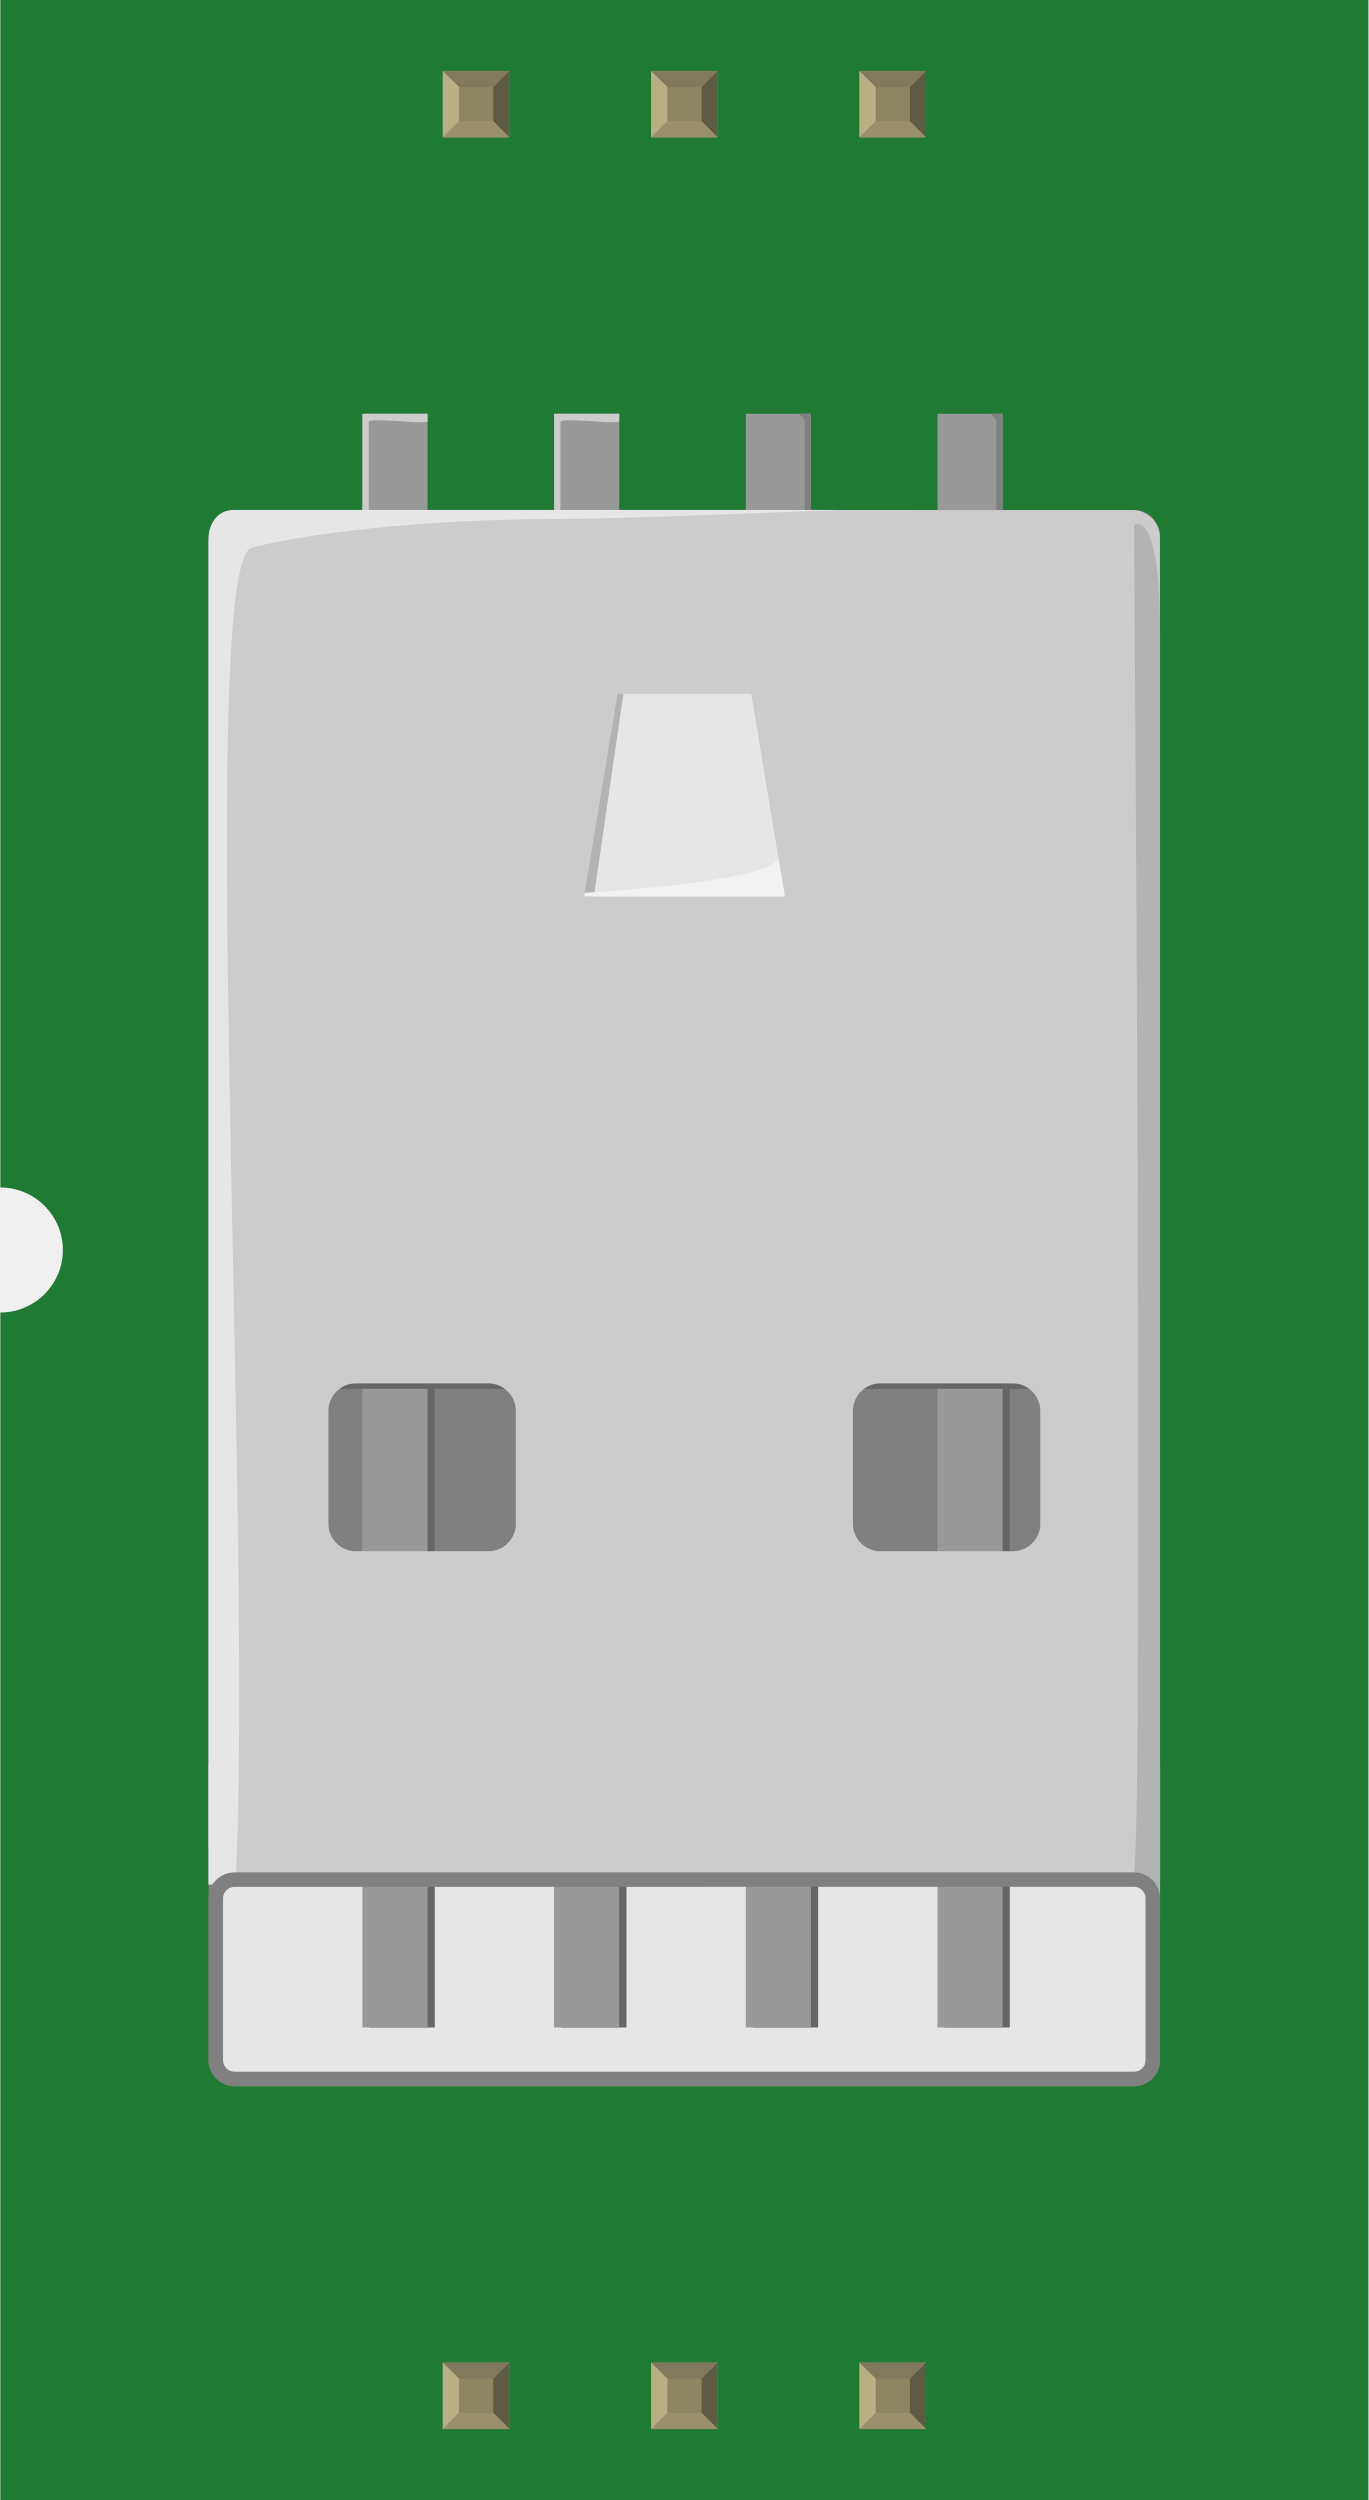
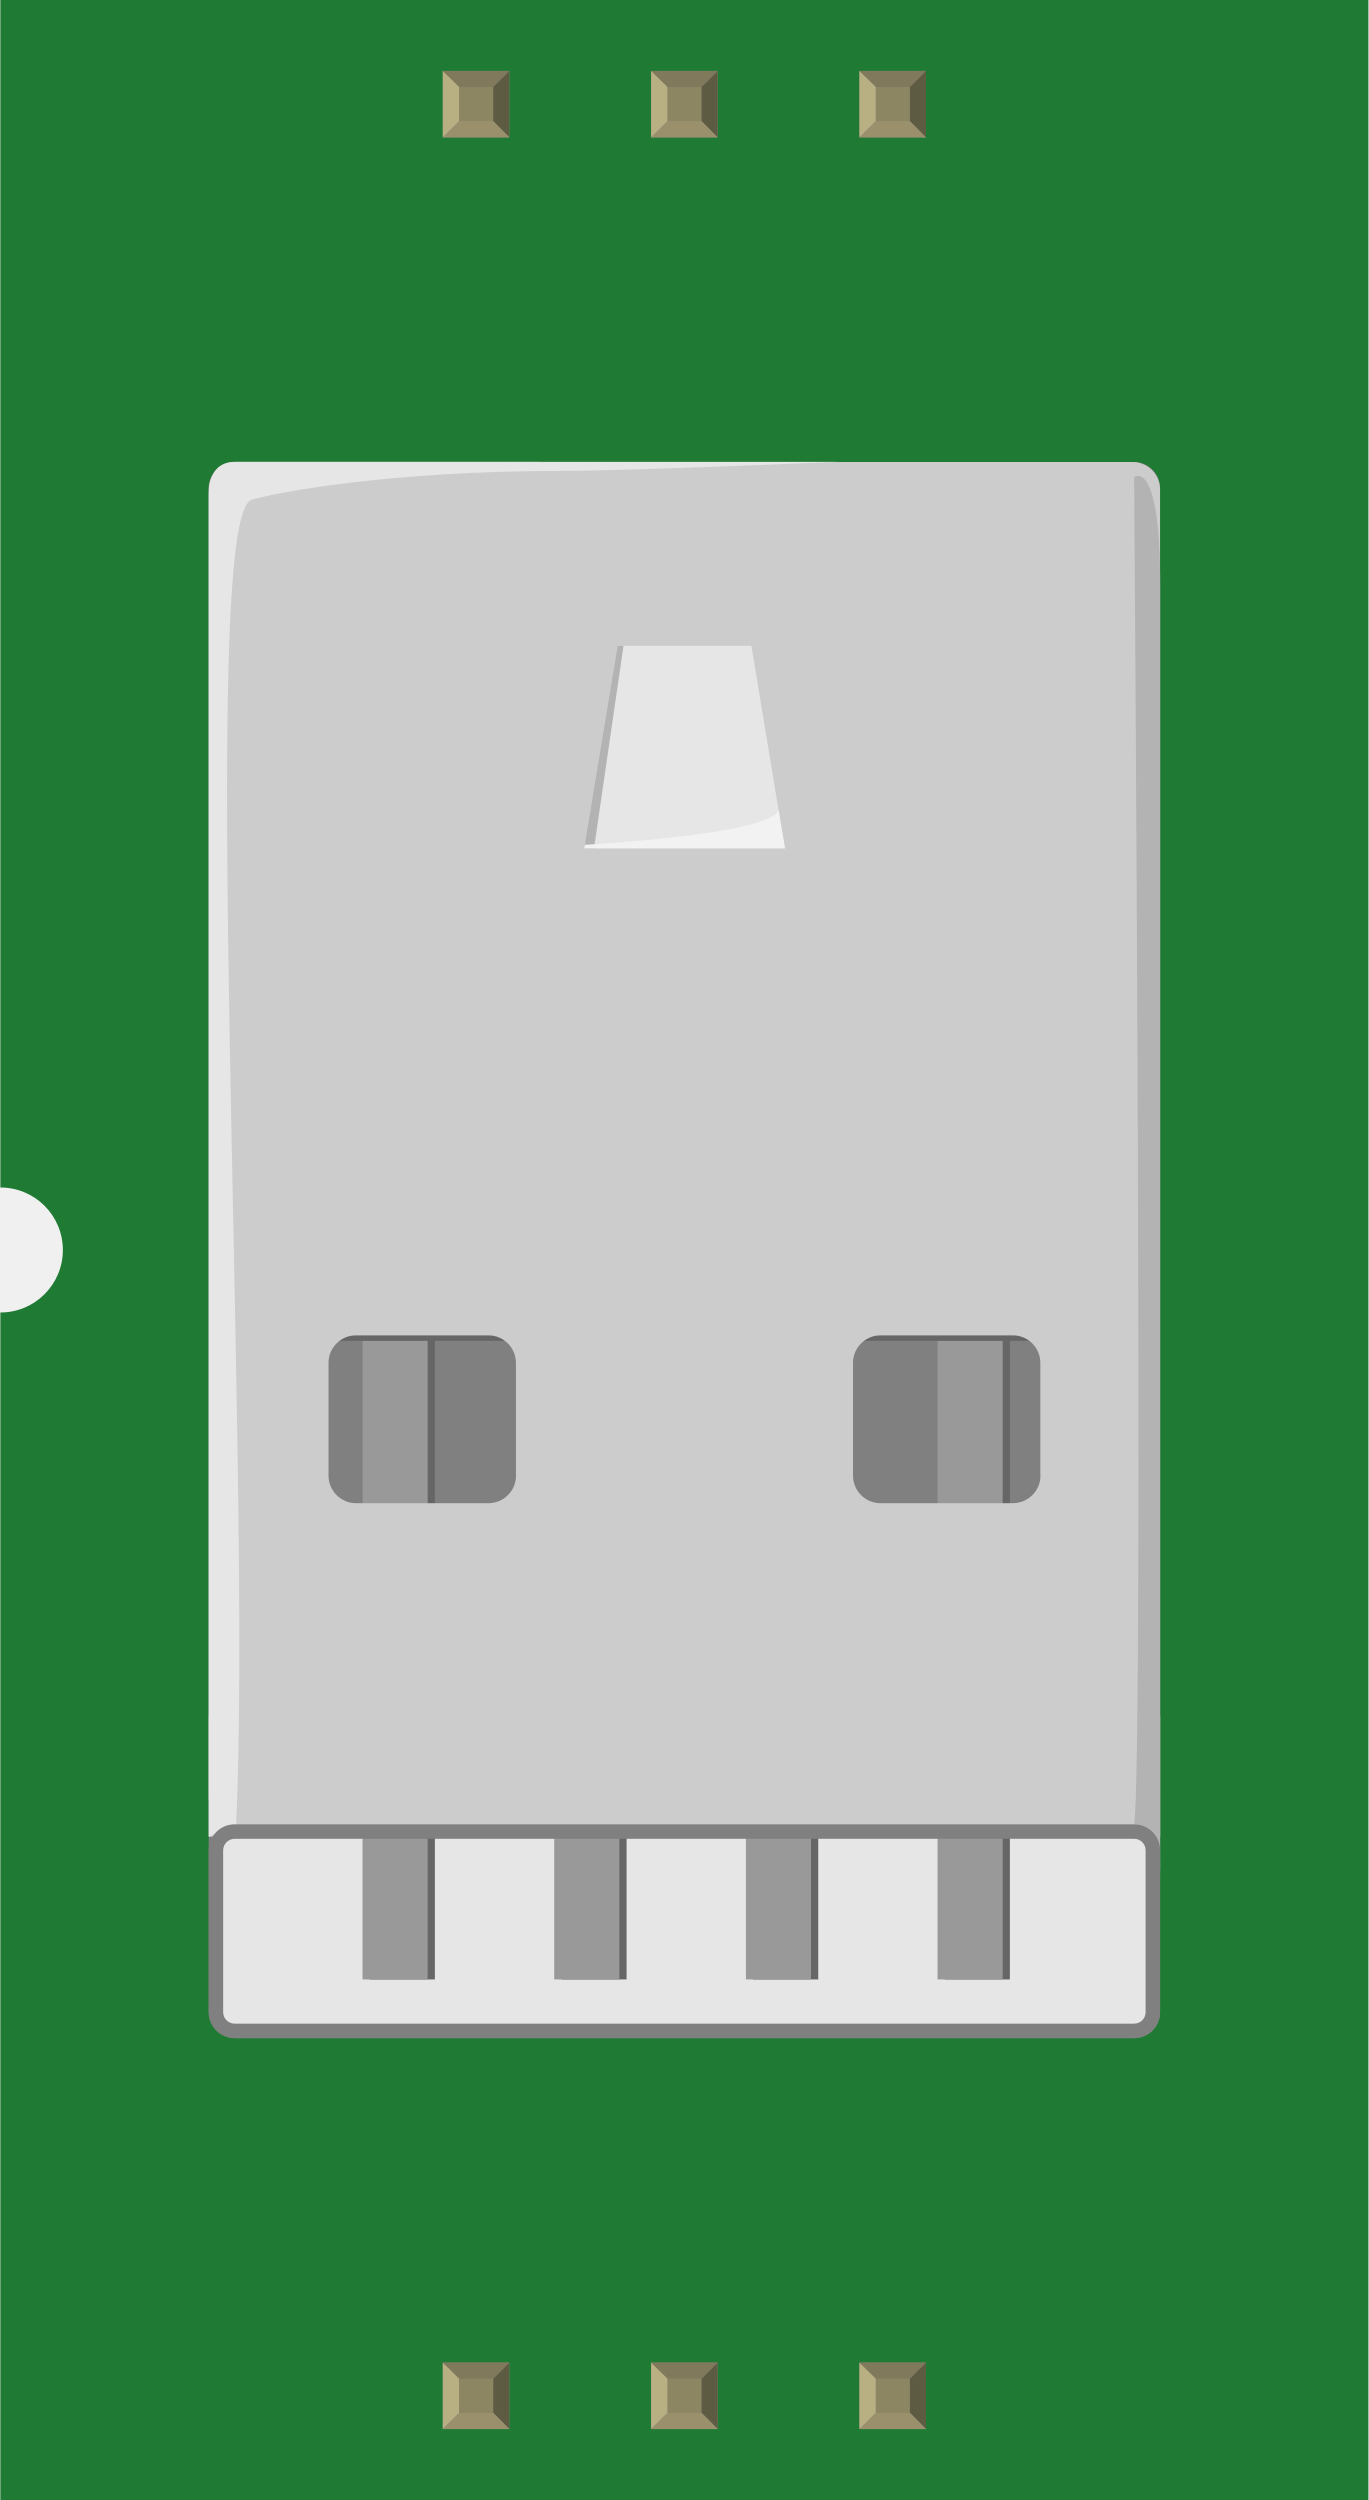
<svg xmlns="http://www.w3.org/2000/svg" width="0.657in" x="0in" version="1.2" y="0in" height="1.2in" viewBox="0 0 656.653 1200" baseProfile="tiny">
  <g id="breadboard">
    <g id="icon">
      <path fill="#1F7A34" stroke="none" stroke-width="0" d="M0,0L0,570A30,30 0 0 1 0,630L0,1200L656.653,1200L656.653,0L0,0z" />
-       <g transform="translate(100,198.604)">
+       <g transform="translate(100,221.688)">
        <g stroke-width="0">
-           <path fill="#808080" stroke-width="0" d="M12.444,46.181c-6.875,0,-12.5,5.597,-12.5,12.444l0,731.708c0,6.861,5.625,12.444,12.5,12.444l431.694,0c6.889,0,12.472,-5.583,12.472,-12.444L456.611,58.667c0,-6.861,-5.583,-12.458,-12.472,-12.458L12.444,46.181L12.444,46.181z" />
-           <path fill="#E6E6E6" stroke-width="0" d="M15.819,657.292c-6.875,0,-12.5,5.583,-12.5,12.444L3.319,784.722c0,6.889,5.625,12.472,12.5,12.472l425.014,0c6.861,0,12.472,-5.583,12.472,-12.472l0,-114.986c0,-6.833,-5.611,-12.444,-12.472,-12.444L15.819,657.292z" />
+           <path fill="#808080" stroke-width="0" d="M12.5,0.042C5.625,0.042,0,5.639,0,12.486l0,731.708c0,6.861,5.625,12.444,12.5,12.444l431.708,0c6.889,0,12.458,-5.583,12.458,-12.444L456.667,12.528c0,-6.861,-5.569,-12.444,-12.458,-12.444L12.5,0.042L12.5,0.042z" />
+           <path fill="#E6E6E6" stroke-width="0" d="M15.875,611.153c-6.875,0,-12.5,5.569,-12.5,12.444l0,114.986c0,6.889,5.625,12.458,12.5,12.458l425.014,0c6.861,0,12.472,-5.569,12.472,-12.458l0,-114.986c0,-6.833,-5.611,-12.444,-12.472,-12.444L15.875,611.153z" />
          <g stroke-width="0">
            <g stroke-width="0">
-               <rect width="31.25" x="77.264" y="295.889" fill="#666666" height="478.694" stroke-width="0" />
+               <rect width="31.25" x="77.319" y="249.75" fill="#666666" height="478.694" stroke-width="0" />
            </g>
            <g stroke-width="0">
-               <rect width="31.25" x="169.278" y="295.889" fill="#666666" height="478.694" stroke-width="0" />
+               <rect width="31.25" x="169.333" y="249.75" fill="#666666" height="478.694" stroke-width="0" />
            </g>
            <g stroke-width="0">
-               <rect width="31.25" x="261.292" y="295.889" fill="#666666" height="478.694" stroke-width="0" />
+               <rect width="31.25" x="261.333" y="249.75" fill="#666666" height="478.694" stroke-width="0" />
            </g>
            <g stroke-width="0">
-               <rect width="31.25" x="353.278" y="295.889" fill="#666666" height="478.694" stroke-width="0" />
+               <rect width="31.25" x="353.319" y="249.75" fill="#666666" height="478.694" stroke-width="0" />
            </g>
          </g>
          <g stroke-width="0">
            <g stroke-width="0">
-               <rect width="31.25" x="73.792" y="295.889" fill="#999999" height="478.694" stroke-width="0" />
+               <rect width="31.25" x="73.847" y="249.75" fill="#999999" height="478.694" stroke-width="0" />
            </g>
            <g stroke-width="0">
-               <rect width="31.25" x="165.806" y="295.889" fill="#999999" height="478.694" stroke-width="0" />
+               <rect width="31.25" x="165.861" y="249.75" fill="#999999" height="478.694" stroke-width="0" />
            </g>
            <g stroke-width="0">
-               <rect width="31.25" x="257.819" y="295.889" fill="#999999" height="478.694" stroke-width="0" />
+               <rect width="31.25" x="257.861" y="249.75" fill="#999999" height="478.694" stroke-width="0" />
            </g>
            <g stroke-width="0">
-               <rect width="31.25" x="349.806" y="295.889" fill="#999999" height="478.694" stroke-width="0" />
+               <rect width="31.25" x="349.847" y="249.75" fill="#999999" height="478.694" stroke-width="0" />
            </g>
          </g>
-           <rect width="456.681" x="-0.028" y="647.931" fill="#CCCCCC" height="58.167" stroke-width="0" />
-           <g stroke-width="0">
-             <g stroke-width="0">
-               <rect width="31.25" x="73.792" y="0" fill="#999999" height="46.181" stroke-width="0" />
-             </g>
-             <g stroke-width="0">
-               <rect width="31.25" x="165.806" y="0" fill="#999999" height="46.181" stroke-width="0" />
-             </g>
-             <g stroke-width="0">
-               <rect width="31.25" x="257.819" y="0" fill="#999999" height="46.181" stroke-width="0" />
-             </g>
-             <g stroke-width="0">
-               <rect width="31.25" x="349.806" y="0" fill="#999999" height="46.181" stroke-width="0" />
-             </g>
-           </g>
-           <rect width="385.417" x="45.417" y="443.181" fill="#666666" height="24.875" stroke-width="0" />
-           <path fill="#CCCCCC" stroke-width="0" d="M13.111,46.181c-7.236,0,-13.153,5.931,-13.153,13.139l0,627.611c0,7.236,5.917,13.153,13.153,13.153l430.361,0c7.236,0,13.111,-5.944,13.111,-13.153L456.583,59.361c0,-7.236,-5.944,-13.139,-13.111,-13.139L13.111,46.181L13.111,46.181zM147.458,532.806c0,7.236,-5.944,13.181,-13.181,13.181L70.597,545.986c-7.236,0,-13.139,-5.972,-13.139,-13.181l0,-54.222c0,-7.236,5.931,-13.153,13.139,-13.153l63.667,0c7.236,0,13.153,5.972,13.153,13.153l0,54.222L147.458,532.806zM399.194,532.806c0,7.236,-5.958,13.181,-13.181,13.181l-63.667,0c-7.236,0,-13.125,-5.972,-13.125,-13.181l0,-54.222c0,-7.236,5.917,-13.153,13.125,-13.153l63.667,0c7.236,0,13.139,5.972,13.139,13.153l0,54.222L399.194,532.806z" />
-           <polygon fill="#E6E6E6" points="276.528,231.653,180.111,231.653,196.181,134.431,260.444,134.431" stroke-width="0" />
-           <polygon fill="#B3B3B3" points="196.181,134.431,180.111,231.653,184.903,231.653,199.056,134.431" stroke-width="0" />
-           <path fill="#F2F2F2" stroke-width="0" d="M273.444,212.972l3.097,18.694l-96.375,0l0.292,-1.694C180.361,229.958,271.681,224.972,273.444,212.972z" />
-           <path fill="#E6E6E6" stroke-width="0" d="M-0.028,706.042c0,0,0,-633.764,0,-644.097c0,-11.486,5.5,-15.792,12.486,-15.792s289.611,0,289.611,0s-101.542,4.347,-132.792,4.347c-83.042,0,-137.472,10.417,-148.75,13.889c-26.069,8.042,0.458,465.653,-7.389,635.722C13.014,703.056,13.111,700.125,-0.028,706.042z" />
-           <path fill="#B3B3B3" stroke-width="0" d="M456.653,104.917c0,61.347,0,622.403,0,622.403s1.389,-27.153,-12.472,-27.153c4.611,-33.153,-0.028,-646.694,-0.028,-646.694S456.653,43.583,456.653,104.917z" />
-           <path fill="#808080" stroke-width="0" d="M444.153,707.069c3.097,0,5.528,2.5,5.528,5.528l0,77.722c0,3.097,-2.514,5.5,-5.528,5.5L12.444,795.819c-3.083,0,-5.556,-2.5,-5.556,-5.5l0,-77.708c0,-3.097,2.528,-5.528,5.556,-5.528L444.153,707.069M444.153,700.125L12.444,700.125c-6.875,0,-12.5,5.583,-12.5,12.472l0,77.722c0,6.861,5.625,12.444,12.5,12.444l431.694,0c6.889,0,12.472,-5.583,12.472,-12.444l0,-77.708C456.653,705.764,451.042,700.125,444.153,700.125L444.153,700.125z" />
-           <path fill="#CCCCCC" stroke-width="0" d="M73.792,0l0,46.181l3,0c0,0,0.083,-28.944,0,-42.153c0,-2.611,25.75,1.167,28.25,-0.236L105.042,0L79.847,0l0,0l0,0l0,0L73.792,0z" />
-           <path fill="#CCCCCC" stroke-width="0" d="M165.806,0l0,46.181l3,0c0,0,0.069,-28.944,0,-42.153c-0.014,-2.611,25.75,1.167,28.25,-0.25L197.056,0l-25.208,0l0,0l0,0l0,0L165.806,0z" />
-           <path fill="#808080" stroke-width="0" d="M289.069,0l0,46.181l-3.014,0c0,0,-0.083,-28.944,0,-42.153C286.083,1.431,282.986,0,282.986,0l0,0l0,0l0,0L289.069,0z" />
-           <path fill="#808080" stroke-width="0" d="M381.056,0l0,46.181l-2.986,0c0,0,-0.111,-28.944,0,-42.153c0,-2.611,-3.097,-4.028,-3.097,-4.028l0,0l0,0l0,0L381.056,7.70989e-16z" />
+           <rect width="456.681" x="0.028" y="601.778" fill="#CCCCCC" height="58.167" stroke-width="0" />
+           <rect width="385.417" x="45.472" y="397.042" fill="#666666" height="24.875" stroke-width="0" />
+           <path fill="#CCCCCC" stroke-width="0" d="M13.167,0.042c-7.236,0,-13.153,5.931,-13.153,13.125l0,627.611c0,7.236,5.917,13.139,13.153,13.139l430.361,0c7.236,0,13.111,-5.944,13.111,-13.139L456.639,13.208c0,-7.236,-5.958,-13.125,-13.111,-13.125L13.167,0.042L13.167,0.042zM147.514,486.653c0,7.236,-5.944,13.181,-13.181,13.181L70.653,499.833c-7.236,0,-13.139,-5.972,-13.139,-13.181l0,-54.208c0,-7.236,5.931,-13.153,13.139,-13.153l63.667,0c7.236,0,13.153,5.972,13.153,13.153l0,54.208L147.514,486.653zM399.25,486.653c0,7.236,-5.972,13.181,-13.181,13.181l-63.667,0c-7.236,0,-13.125,-5.972,-13.125,-13.181l0,-54.208c0,-7.236,5.917,-13.153,13.125,-13.153l63.667,0c7.236,0,13.125,5.972,13.125,13.153l0,54.208L399.25,486.653z" />
+           <polygon fill="#E6E6E6" points="276.583,185.514,180.167,185.514,196.236,88.292,260.5,88.292" stroke-width="0" />
+           <polygon fill="#B3B3B3" points="196.236,88.292,180.167,185.514,184.958,185.514,199.111,88.292" stroke-width="0" />
+           <path fill="#F2F2F2" stroke-width="0" d="M273.486,166.833l3.111,18.694l-96.375,0l0.292,-1.694C180.417,183.819,271.722,178.819,273.486,166.833z" />
+           <path fill="#E6E6E6" stroke-width="0" d="M0.028,659.903c0,0,0,-633.764,0,-644.097C0.028,4.319,5.528,0,12.514,0s289.611,0,289.611,0s-101.542,4.347,-132.792,4.347c-83.042,0,-137.472,10.417,-148.75,13.889C-5.486,26.292,21.042,483.903,13.194,653.972C13.069,656.917,13.167,653.986,0.028,659.903z" />
+           <path fill="#B3B3B3" stroke-width="0" d="M456.708,58.778c0,61.347,0,622.403,0,622.403s1.389,-27.153,-12.472,-27.153c4.611,-33.167,-0.028,-646.708,-0.028,-646.708S456.708,-2.556,456.708,58.778z" />
+           <path fill="#808080" stroke-width="0" d="M444.194,660.931c3.111,0,5.528,2.5,5.528,5.514l0,77.722c0,3.111,-2.528,5.5,-5.528,5.5L12.5,749.667c-3.083,0,-5.556,-2.5,-5.556,-5.5l0,-77.708c0,-3.097,2.528,-5.514,5.556,-5.514L444.194,660.931M444.194,653.986L12.5,653.986c-6.875,0,-12.5,5.569,-12.5,12.458l0,77.722c0,6.861,5.625,12.444,12.5,12.444l431.708,0c6.889,0,12.458,-5.583,12.458,-12.444l0,-77.708C456.708,659.611,451.097,653.986,444.194,653.986L444.194,653.986z" />
        </g>
      </g>
    </g>
    <g transform="translate(212.362,1134.05)">
      <rect width="31.93" x="0" y="0" fill="#8D8C8C" height="31.9" id="connector0pin" stroke-width="0" />
      <rect width="16.444" x="7.792" y="7.735" fill="#8C8663" height="16.415" stroke-width="0" />
      <polygon fill="#B8AF82" points="0,31.9,7.792,24.137,7.792,6.972,0,0" stroke-width="0" />
      <polygon fill="#80795B" points="24.208,7.763,7.903,7.763,0,0,31.93,0" stroke-width="0" />
      <polygon fill="#5E5B43" points="24.208,24.137,24.208,7.763,31.93,0,31.93,31.9" stroke-width="0" />
      <polygon fill="#9A916C" points="0,31.9,7.875,24.137,24.208,24.137,31.93,31.9" stroke-width="0" />
    </g>
    <g transform="translate(212.362,34.05)">
      <rect width="31.93" x="0" y="0" fill="#8D8C8C" height="31.9" id="connector5pin" stroke-width="0" />
      <rect width="16.444" x="7.792" y="7.735" fill="#8C8663" height="16.415" stroke-width="0" />
      <polygon fill="#B8AF82" points="0,31.9,7.792,24.137,7.792,6.972,0,0" stroke-width="0" />
      <polygon fill="#80795B" points="24.208,7.763,7.903,7.763,0,0,31.93,0" stroke-width="0" />
      <polygon fill="#5E5B43" points="24.208,24.137,24.208,7.763,31.93,0,31.93,31.9" stroke-width="0" />
      <polygon fill="#9A916C" points="0,31.9,7.875,24.137,24.208,24.137,31.93,31.9" stroke-width="0" />
    </g>
    <g transform="translate(312.361,1134.05)">
      <rect width="31.93" x="0" y="0" fill="#8D8C8C" height="31.9" id="connector1pin" stroke-width="0" />
      <rect width="16.444" x="7.792" y="7.735" fill="#8C8663" height="16.415" stroke-width="0" />
      <polygon fill="#B8AF82" points="0,31.9,7.792,24.137,7.792,6.972,0,0" stroke-width="0" />
      <polygon fill="#80795B" points="24.208,7.763,7.903,7.763,0,0,31.93,0" stroke-width="0" />
      <polygon fill="#5E5B43" points="24.208,24.137,24.208,7.763,31.93,0,31.93,31.9" stroke-width="0" />
      <polygon fill="#9A916C" points="0,31.9,7.875,24.137,24.208,24.137,31.93,31.9" stroke-width="0" />
    </g>
    <g transform="translate(312.361,34.05)">
      <rect width="31.93" x="0" y="0" fill="#8D8C8C" height="31.9" id="connector4pin" stroke-width="0" />
      <rect width="16.444" x="7.792" y="7.735" fill="#8C8663" height="16.415" stroke-width="0" />
      <polygon fill="#B8AF82" points="0,31.9,7.792,24.137,7.792,6.972,0,0" stroke-width="0" />
      <polygon fill="#80795B" points="24.208,7.763,7.903,7.763,0,0,31.93,0" stroke-width="0" />
      <polygon fill="#5E5B43" points="24.208,24.137,24.208,7.763,31.93,0,31.93,31.9" stroke-width="0" />
      <polygon fill="#9A916C" points="0,31.9,7.875,24.137,24.208,24.137,31.93,31.9" stroke-width="0" />
    </g>
    <g transform="translate(412.361,1134.05)">
      <rect width="31.93" x="0" y="0" fill="#8D8C8C" height="31.9" id="connector2pin" stroke-width="0" />
      <rect width="16.444" x="7.792" y="7.735" fill="#8C8663" height="16.415" stroke-width="0" />
      <polygon fill="#B8AF82" points="0,31.9,7.792,24.137,7.792,6.972,0,0" stroke-width="0" />
      <polygon fill="#80795B" points="24.208,7.763,7.903,7.763,0,0,31.93,0" stroke-width="0" />
      <polygon fill="#5E5B43" points="24.208,24.137,24.208,7.763,31.93,0,31.93,31.9" stroke-width="0" />
      <polygon fill="#9A916C" points="0,31.9,7.875,24.137,24.208,24.137,31.93,31.9" stroke-width="0" />
    </g>
    <g transform="translate(412.361,34.05)">
      <rect width="31.93" x="0" y="0" fill="#8D8C8C" height="31.9" id="connector3pin" stroke-width="0" />
      <rect width="16.444" x="7.792" y="7.735" fill="#8C8663" height="16.415" stroke-width="0" />
      <polygon fill="#B8AF82" points="0,31.9,7.792,24.137,7.792,6.972,0,0" stroke-width="0" />
      <polygon fill="#80795B" points="24.208,7.763,7.903,7.763,0,0,31.93,0" stroke-width="0" />
      <polygon fill="#5E5B43" points="24.208,24.137,24.208,7.763,31.93,0,31.93,31.9" stroke-width="0" />
      <polygon fill="#9A916C" points="0,31.9,7.875,24.137,24.208,24.137,31.93,31.9" stroke-width="0" />
    </g>
  </g>
  <text x="50" y="624.375" font-family="OCRA" fill="white" text-anchor="start" stroke="none" id="label" stroke-width="0" font-size="65" />
  <g transform="translate(241.827,1126.05)">
    <g transform="rotate(-90)">
      <text x="0" y="0" font-family="OCRA" fill="white" text-anchor="start" stroke="none" stroke-width="0" font-size="45" />
    </g>
  </g>
  <g transform="translate(241.827,73.95)">
    <g transform="rotate(-90)">
      <text x="0" y="0" font-family="OCRA" fill="white" text-anchor="end" stroke="none" stroke-width="0" font-size="45" />
    </g>
  </g>
  <g transform="translate(341.827,1126.05)">
    <g transform="rotate(-90)">
      <text x="0" y="0" font-family="OCRA" fill="white" text-anchor="start" stroke="none" stroke-width="0" font-size="45" />
    </g>
  </g>
  <g transform="translate(341.827,73.95)">
    <g transform="rotate(-90)">
      <text x="0" y="0" font-family="OCRA" fill="white" text-anchor="end" stroke="none" stroke-width="0" font-size="45" />
    </g>
  </g>
  <g transform="translate(441.827,1126.05)">
    <g transform="rotate(-90)">
      <text x="0" y="0" font-family="OCRA" fill="white" text-anchor="start" stroke="none" stroke-width="0" font-size="45" />
    </g>
  </g>
  <g transform="translate(441.827,73.95)">
    <g transform="rotate(-90)">
      <text x="0" y="0" font-family="OCRA" fill="white" text-anchor="end" stroke="none" stroke-width="0" font-size="45" />
    </g>
  </g>
</svg>
